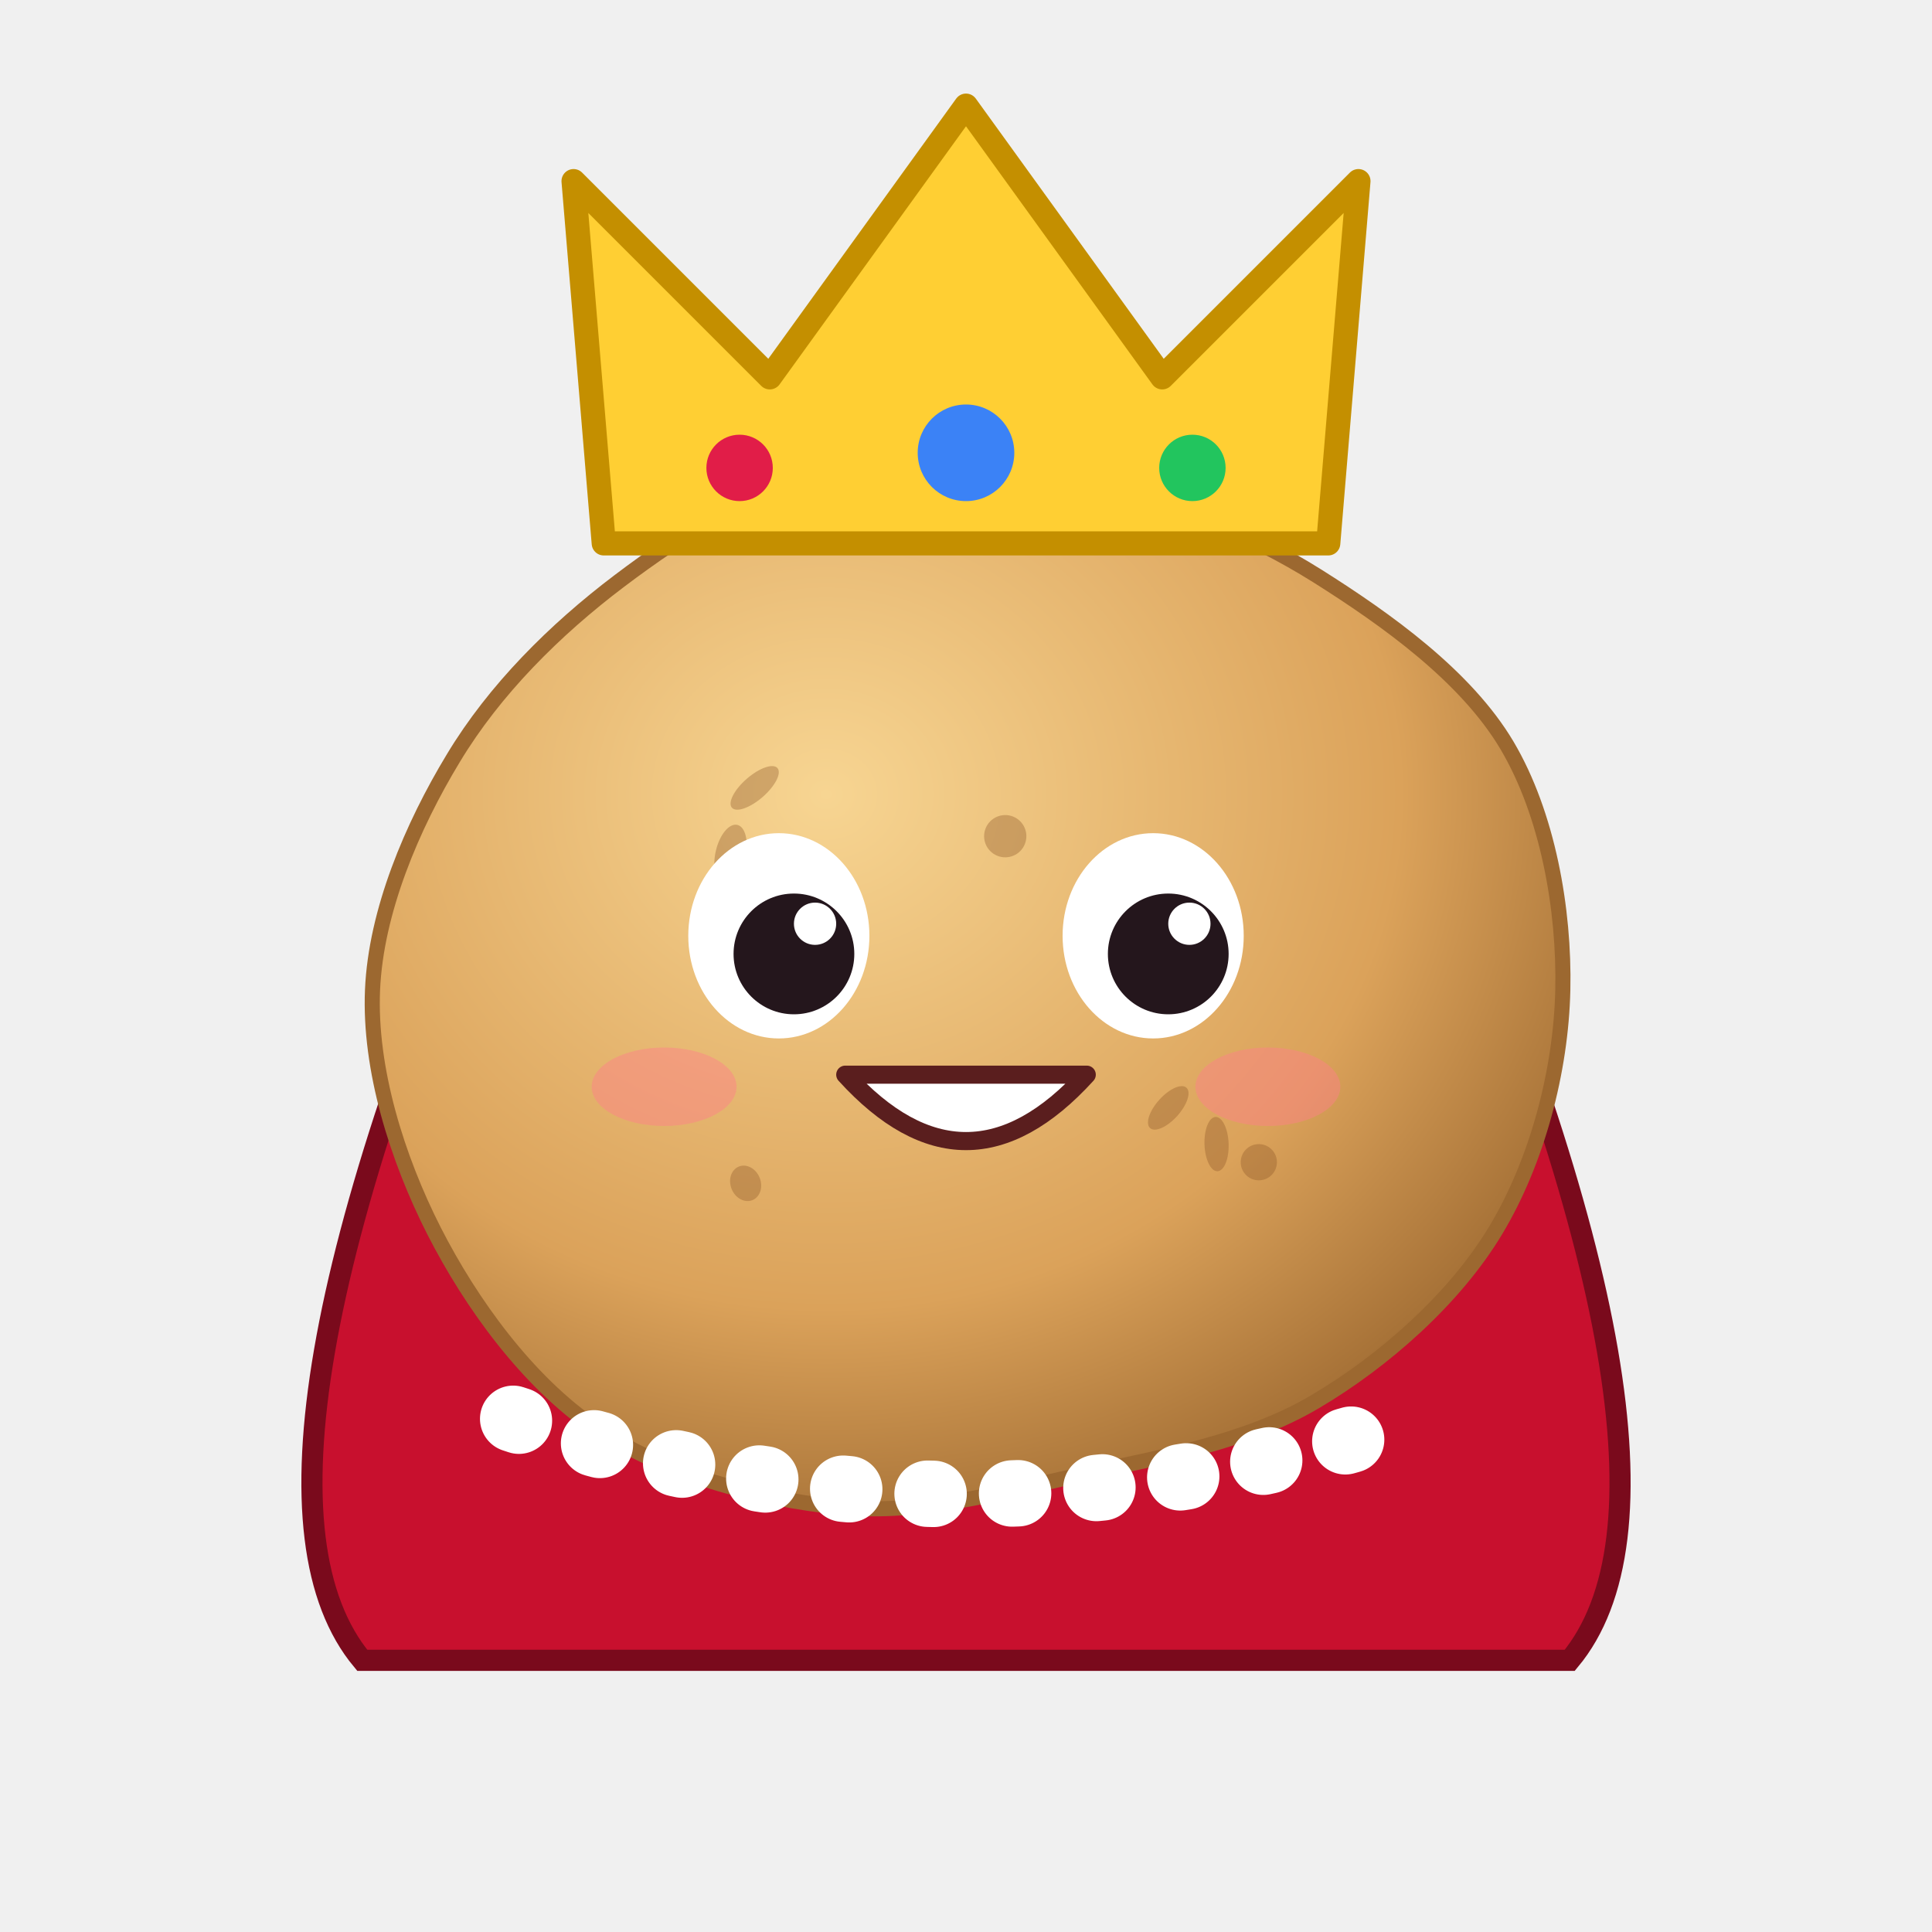
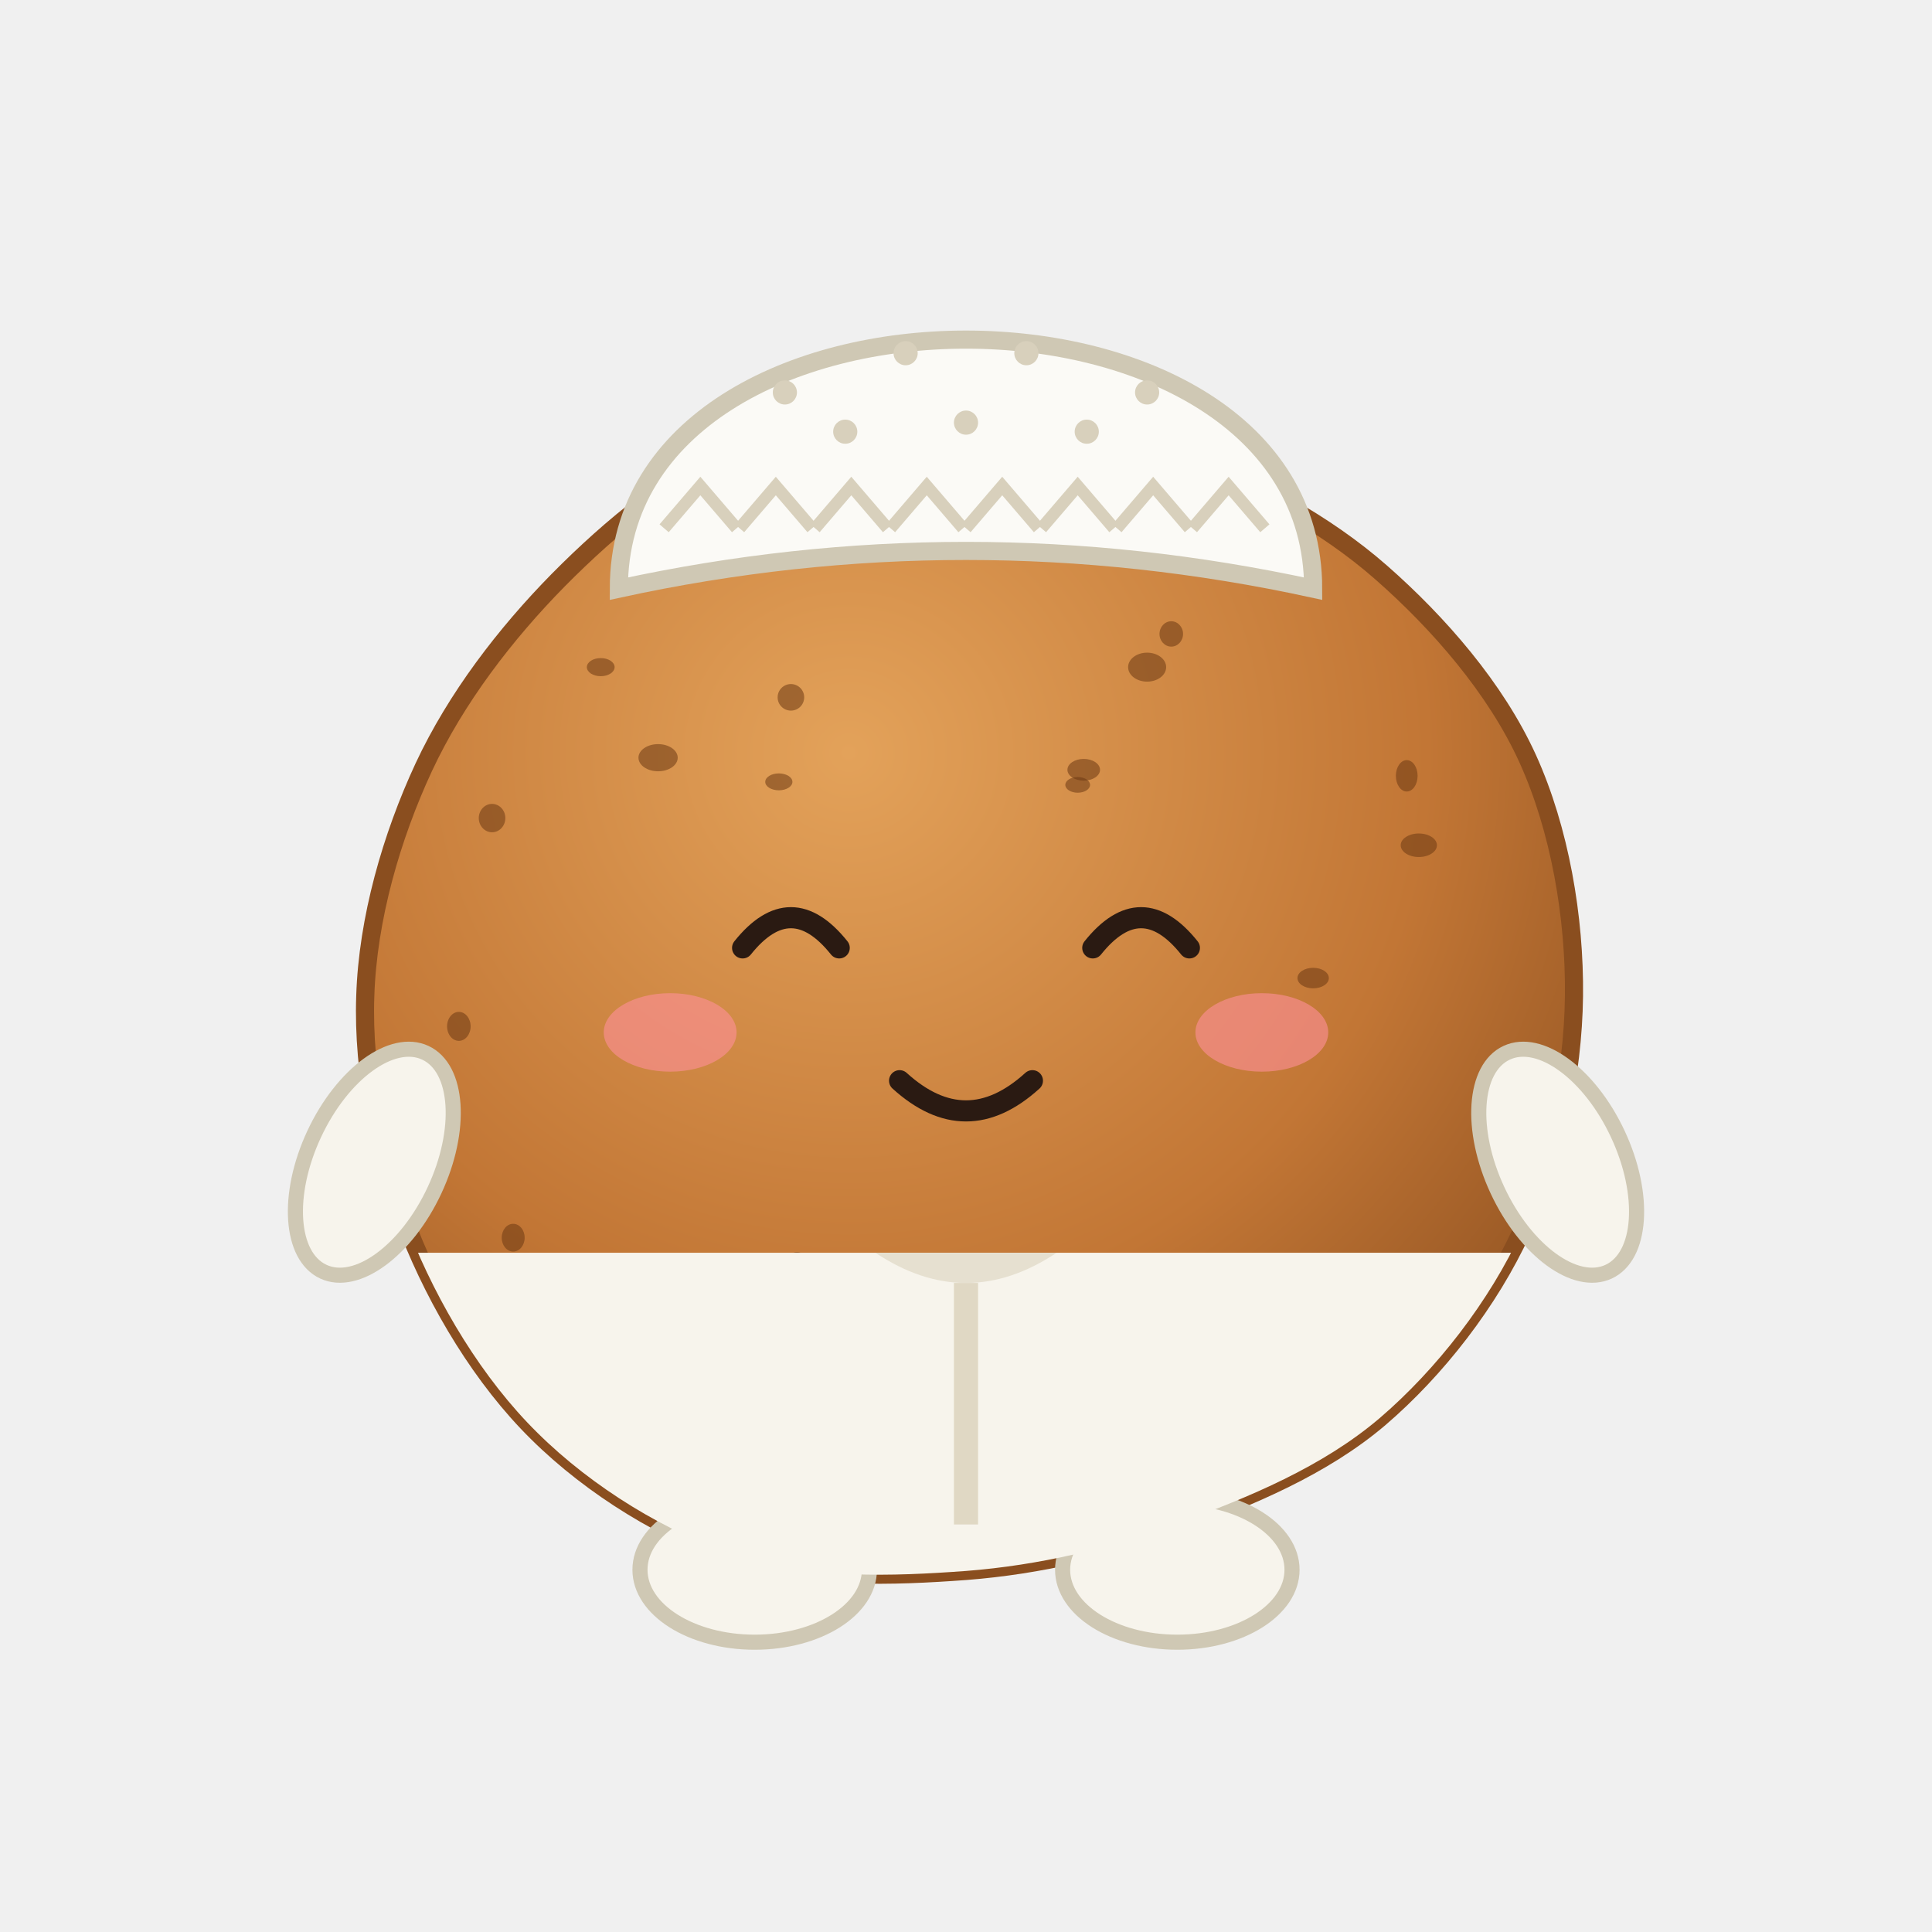
- <svg xmlns="http://www.w3.org/2000/svg" viewBox="-64 -64 640 640" width="640" height="640">
-   <path d="M106,196 Q6,426 56,486 L456,486 Q506,426 406,196Z" fill="#c8102e" stroke="#7a0a1c" stroke-width="7" />
+ <svg xmlns="http://www.w3.org/2000/svg" viewBox="0 0 640 640" width="640" height="640">
  <defs>
-     <radialGradient id="g7" cx="38%" cy="32%" r="75%">
-       <stop offset="0" stop-color="#f7d592" />
-       <stop offset=".65" stop-color="#dba25a" />
-       <stop offset="1" stop-color="#9c6830" />
+     <radialGradient id="sk" cx="40%" cy="30%" r="80%">
+       <stop offset="0" stop-color="#e3a25a" />
+       <stop offset=".6" stop-color="#c27635" />
+       <stop offset="1" stop-color="#8a4e1f" />
    </radialGradient>
+     <clipPath id="bc">
+       <path d="M521.4,330.0 C521.1,356.1 514.9,384.5 504.1,407.8 C493.4,431.1 475.9,453.6 457.0,469.8 C438.1,485.9 413.7,496.0 390.8,504.4 C368.0,512.9 344.4,518.5 320.0,520.4 C295.6,522.2 268.3,523.1 244.7,515.5 C221.0,507.9 196.3,492.7 178.1,474.7 C159.9,456.8 145.1,432.1 135.5,407.9 C126.0,383.8 120.1,355.6 121.0,330.0 C121.8,304.4 129.7,277.1 140.4,254.1 C151.1,231.2 167.4,210.0 184.9,192.2 C202.5,174.4 223.3,157.2 245.8,147.4 C268.3,137.5 295.6,132.6 320.0,133.2 C344.4,133.9 369.6,142.1 392.5,151.5 C415.4,160.9 438.6,173.0 457.6,189.7 C476.5,206.3 495.5,228.0 506.1,251.4 C516.7,274.8 521.7,303.9 521.4,330.0Z" />
+     </clipPath>
  </defs>
-   <path d="M453.7,264.0 C453.1,290.8 445.2,320.7 431.5,343.5 C417.9,366.2 394.4,386.9 371.7,400.3 C348.9,413.8 321.1,418.5 294.9,424.3 C268.7,430.1 241.4,437.9 214.4,435.3 C187.4,432.7 155.5,424.1 133.1,408.9 C110.7,393.6 92.1,367.9 79.8,343.8 C67.5,319.6 58.3,290.1 59.4,264.0 C60.5,237.9 72.5,209.7 86.2,187.1 C99.8,164.5 119.8,144.6 141.1,128.5 C162.4,112.4 188.0,96.1 213.9,90.7 C239.9,85.2 270.4,90.0 296.8,96.0 C323.2,102.0 349.3,112.3 372.4,126.8 C395.4,141.3 421.6,160.0 435.2,182.9 C448.7,205.7 454.3,237.2 453.7,264.0Z" fill="url(#g7)" stroke="#9c6830" stroke-width="5" />
-   <ellipse cx="353" cy="321" rx="6" ry="6" fill="#8a5424" opacity=".35" transform="rotate(92 353 321)" />
-   <ellipse cx="323" cy="303" rx="9" ry="4" fill="#8a5424" opacity=".35" transform="rotate(132 323 303)" />
-   <ellipse cx="178" cy="219" rx="10" ry="5" fill="#8a5424" opacity=".35" transform="rotate(103 178 219)" />
-   <ellipse cx="183" cy="328" rx="6" ry="5" fill="#8a5424" opacity=".35" transform="rotate(68 183 328)" />
-   <ellipse cx="269" cy="213" rx="7" ry="7" fill="#8a5424" opacity=".35" transform="rotate(112 269 213)" />
-   <ellipse cx="186" cy="197" rx="10" ry="4" fill="#8a5424" opacity=".35" transform="rotate(139 186 197)" />
-   <ellipse cx="339" cy="315" rx="9" ry="4" fill="#8a5424" opacity=".35" transform="rotate(88 339 315)" />
-   <ellipse cx="194" cy="246" rx="30" ry="34" fill="#fff" />
-   <circle cx="199" cy="252" r="20" fill="#24161c" />
-   <circle cx="206" cy="242" r="7" fill="#fff" />
-   <ellipse cx="318" cy="246" rx="30" ry="34" fill="#fff" />
-   <circle cx="323" cy="252" r="20" fill="#24161c" />
-   <circle cx="330" cy="242" r="7" fill="#fff" />
-   <ellipse cx="156" cy="296" rx="24" ry="13" fill="#ff7f8a" opacity=".45" />
-   <ellipse cx="356" cy="296" rx="24" ry="13" fill="#ff7f8a" opacity=".45" />
-   <path d="M216,292 Q256,336 296,292 Z" fill="#fff" stroke="#5a1e1e" stroke-width="6" stroke-linejoin="round" />
-   <polygon points="136,116 126,-4 191,61 256,-29 321,61 386,-4 376,116" fill="#ffcf33" stroke="#c48f00" stroke-width="8" stroke-linejoin="round" />
-   <circle cx="256" cy="86" r="16" fill="#3b82f6" />
-   <circle cx="181" cy="91" r="11" fill="#e11d48" />
-   <circle cx="331" cy="91" r="11" fill="#22c55e" />
-   <path d="M106,406 Q256,456 406,406" stroke="#fff" stroke-width="22" fill="none" stroke-dasharray="2 26" stroke-linecap="round" />
+   <path d="M521.4,330.0 C521.1,356.1 514.9,384.5 504.1,407.8 C493.4,431.1 475.9,453.6 457.0,469.8 C438.1,485.9 413.7,496.0 390.8,504.4 C368.0,512.9 344.4,518.5 320.0,520.4 C295.6,522.2 268.3,523.1 244.7,515.5 C221.0,507.9 196.3,492.7 178.1,474.7 C159.9,456.8 145.1,432.1 135.5,407.9 C126.0,383.8 120.1,355.6 121.0,330.0 C121.8,304.4 129.7,277.1 140.4,254.1 C151.1,231.2 167.4,210.0 184.9,192.2 C202.5,174.4 223.3,157.2 245.8,147.4 C268.3,137.5 295.6,132.6 320.0,133.2 C344.4,133.9 369.6,142.1 392.5,151.5 C415.4,160.9 438.6,173.0 457.6,189.7 C476.5,206.3 495.5,228.0 506.1,251.4 C516.7,274.8 521.7,303.9 521.4,330.0Z" fill="url(#sk)" stroke="#8a4e1f" stroke-width="6" />
+   <ellipse cx="470" cy="280" rx="6.0" ry="3.9" fill="#6b3812" opacity=".55" />
+   <ellipse cx="359" cy="255" rx="5.4" ry="3.6" fill="#6b3812" opacity=".55" />
+   <ellipse cx="152" cy="340" rx="3.9" ry="4.8" fill="#6b3812" opacity=".55" />
+   <ellipse cx="435" cy="324" rx="5.2" ry="3.4" fill="#6b3812" opacity=".55" />
+   <ellipse cx="163" cy="271" rx="4.4" ry="4.7" fill="#6b3812" opacity=".55" />
+   <ellipse cx="354" cy="174" rx="5.8" ry="3.8" fill="#6b3812" opacity=".55" />
+   <ellipse cx="264" cy="420" rx="4.5" ry="5.2" fill="#6b3812" opacity=".55" />
+   <ellipse cx="357" cy="260" rx="4.1" ry="2.6" fill="#6b3812" opacity=".55" />
+   <ellipse cx="375" cy="487" rx="4.7" ry="4.4" fill="#6b3812" opacity=".55" />
+   <ellipse cx="380" cy="221" rx="6.3" ry="4.8" fill="#6b3812" opacity=".55" />
+   <ellipse cx="218" cy="251" rx="6.5" ry="4.5" fill="#6b3812" opacity=".55" />
+   <ellipse cx="231" cy="466" rx="6.3" ry="5.4" fill="#6b3812" opacity=".55" />
+   <ellipse cx="262" cy="231" rx="4.4" ry="4.4" fill="#6b3812" opacity=".55" />
+   <ellipse cx="383" cy="462" rx="5.8" ry="5.1" fill="#6b3812" opacity=".55" />
+   <ellipse cx="346" cy="458" rx="5.2" ry="4.3" fill="#6b3812" opacity=".55" />
+   <ellipse cx="466" cy="257" rx="3.6" ry="5.2" fill="#6b3812" opacity=".55" />
+   <ellipse cx="258" cy="259" rx="4.5" ry="2.8" fill="#6b3812" opacity=".55" />
+   <ellipse cx="388" cy="210" rx="3.9" ry="4.2" fill="#6b3812" opacity=".55" />
+   <ellipse cx="170" cy="410" rx="3.8" ry="4.6" fill="#6b3812" opacity=".55" />
+   <ellipse cx="368" cy="175" rx="4.1" ry="5.1" fill="#6b3812" opacity=".55" />
+   <ellipse cx="199" cy="221" rx="4.6" ry="3.0" fill="#6b3812" opacity=".55" />
+   <ellipse cx="250" cy="520" rx="38" ry="24" fill="#f7f4ec" stroke="#cfc8b4" stroke-width="5" />
+   <ellipse cx="390" cy="520" rx="38" ry="24" fill="#f7f4ec" stroke="#cfc8b4" stroke-width="5" />
+   <ellipse cx="124" cy="385" rx="22" ry="40" fill="#f7f4ec" stroke="#cfc8b4" stroke-width="5" transform="rotate(25 124 385)" />
+   <ellipse cx="516" cy="385" rx="22" ry="40" fill="#f7f4ec" stroke="#cfc8b4" stroke-width="5" transform="rotate(-25 516 385)" />
+   <g clip-path="url(#bc)">
+     <rect x="0" y="415" width="640" height="400" fill="#f7f4ec" />
+     <path d="M290,415 Q320,435 350,415" fill="#e6e0d0" />
+     <rect x="316" y="425" width="8" height="80" fill="#e0d8c4" />
+   </g>
+   <path d="M246,314 Q262,294 278,314" stroke="#2a1a12" stroke-width="7" fill="none" stroke-linecap="round" />
+   <path d="M362,314 Q378,294 394,314" stroke="#2a1a12" stroke-width="7" fill="none" stroke-linecap="round" />
+   <ellipse cx="222" cy="342" rx="22" ry="13" fill="#ff8f9a" opacity=".6" />
+   <ellipse cx="418" cy="342" rx="22" ry="13" fill="#ff8f9a" opacity=".6" />
+   <path d="M298,358 Q320,378 342,358" stroke="#2a1a12" stroke-width="7" fill="none" stroke-linecap="round" />
+   <path d="M205,195 C205,85 435,85 435,195 Q320,170 205,195Z" fill="#fbfaf6" stroke="#cfc8b4" stroke-width="6" />
+   <path d="M220,175 l12,-14 l12,14" stroke="#d8d0bc" stroke-width="4" fill="none" />
+   <path d="M245,175 l12,-14 l12,14" stroke="#d8d0bc" stroke-width="4" fill="none" />
+   <path d="M270,175 l12,-14 l12,14" stroke="#d8d0bc" stroke-width="4" fill="none" />
+   <path d="M295,175 l12,-14 l12,14" stroke="#d8d0bc" stroke-width="4" fill="none" />
+   <path d="M320,175 l12,-14 l12,14" stroke="#d8d0bc" stroke-width="4" fill="none" />
+   <path d="M345,175 l12,-14 l12,14" stroke="#d8d0bc" stroke-width="4" fill="none" />
+   <path d="M370,175 l12,-14 l12,14" stroke="#d8d0bc" stroke-width="4" fill="none" />
+   <path d="M395,175 l12,-14 l12,14" stroke="#d8d0bc" stroke-width="4" fill="none" />
+   <circle cx="260" cy="130" r="4" fill="#d8d0bc" />
+   <circle cx="300" cy="117" r="4" fill="#d8d0bc" />
+   <circle cx="340" cy="117" r="4" fill="#d8d0bc" />
+   <circle cx="380" cy="130" r="4" fill="#d8d0bc" />
+   <circle cx="320" cy="140" r="4" fill="#d8d0bc" />
+   <circle cx="280" cy="143" r="4" fill="#d8d0bc" />
+   <circle cx="360" cy="143" r="4" fill="#d8d0bc" />
</svg>
